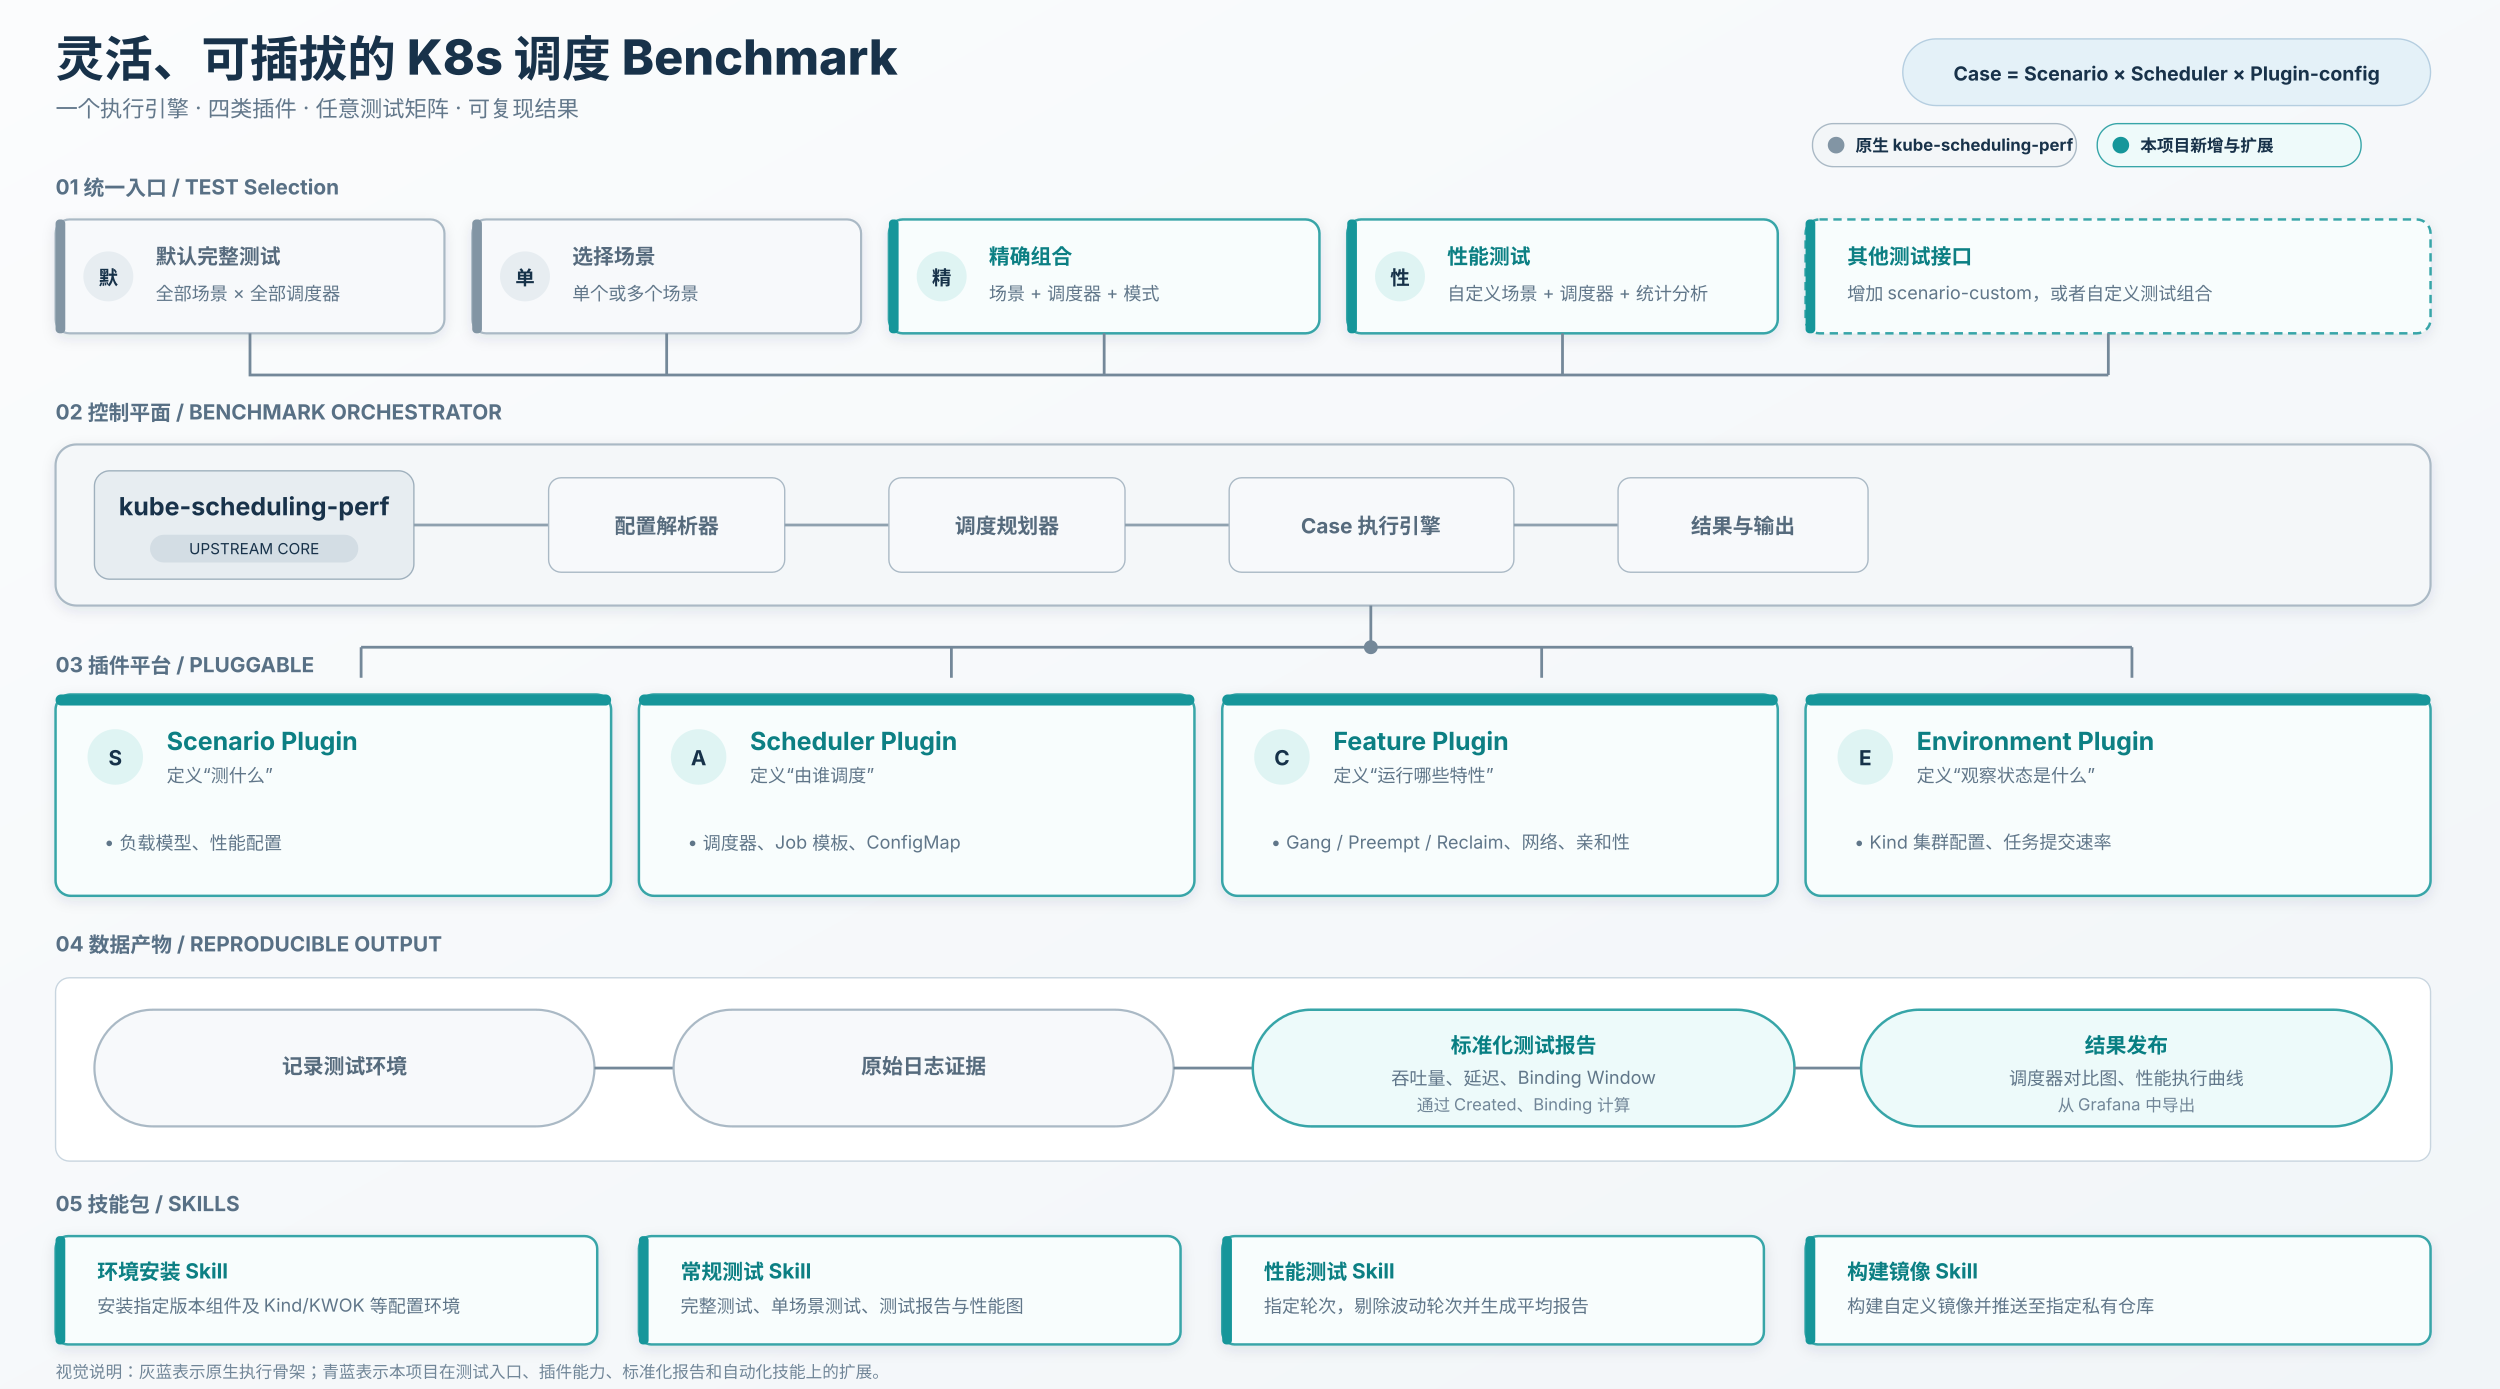
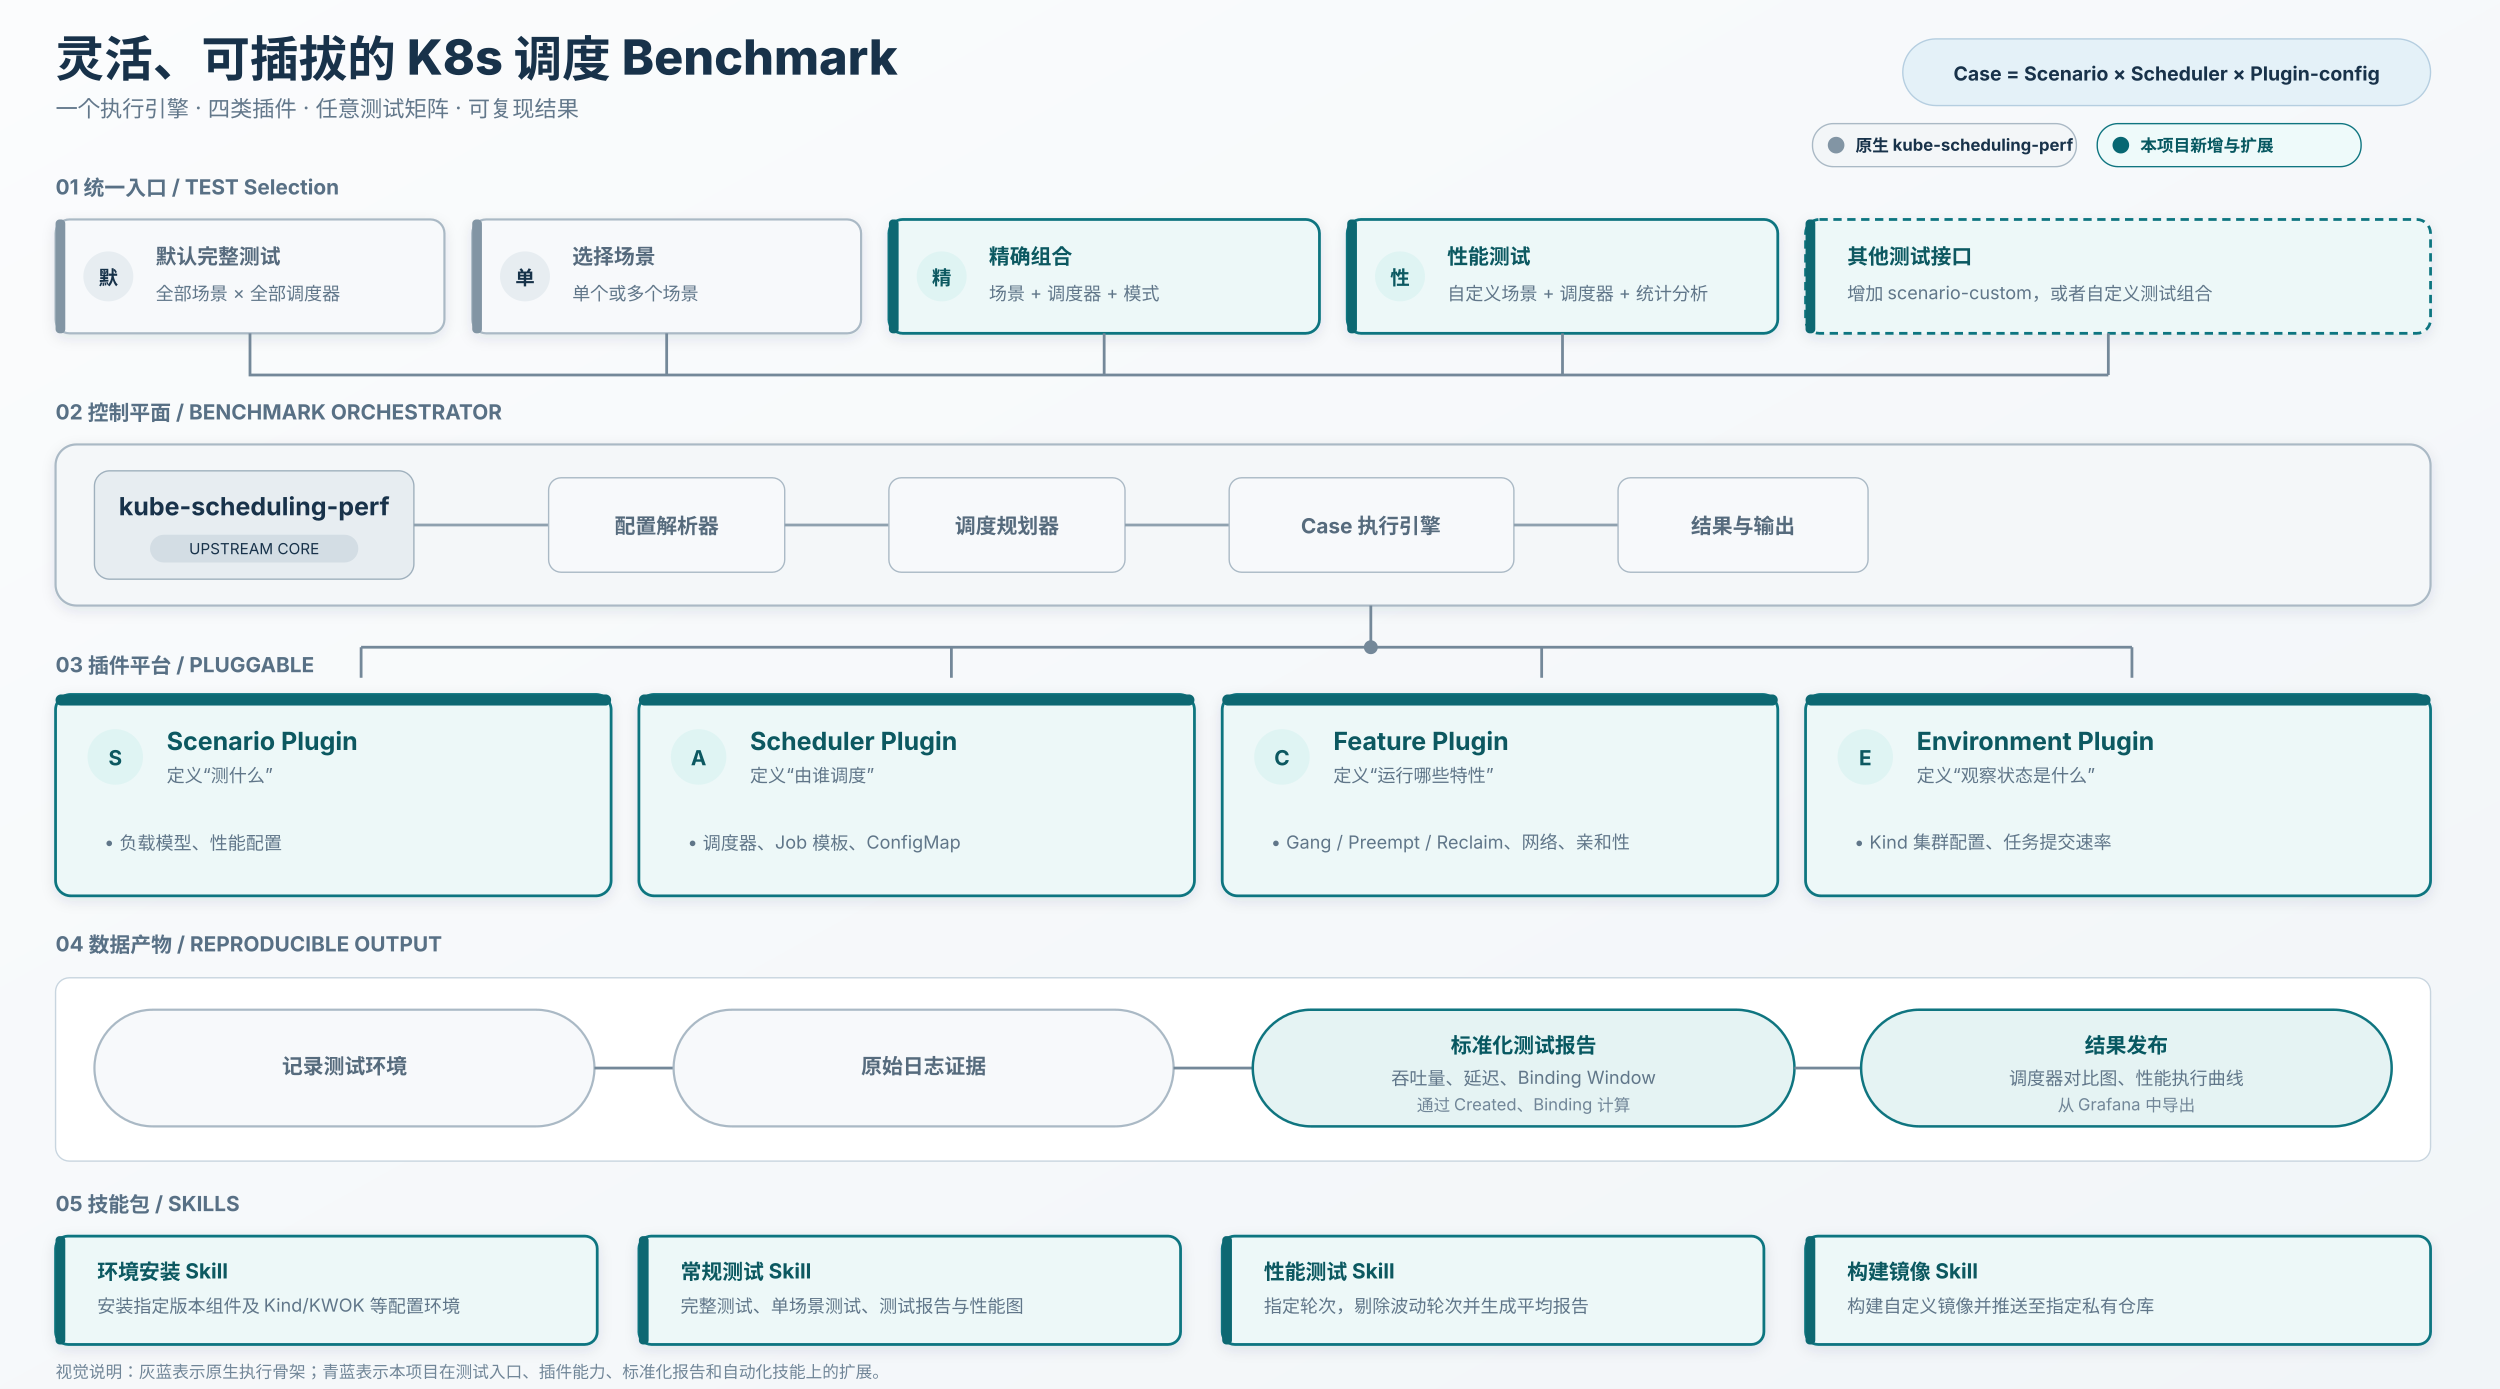
<svg xmlns="http://www.w3.org/2000/svg" width="1800" height="1000" viewBox="0 0 1800 1000" role="img" aria-labelledby="title desc">
  <defs>
    <linearGradient id="page" x1="0" y1="0" x2="1" y2="1">
      <stop stop-color="#fbfcfd" />
      <stop offset="1" stop-color="#f1f5f8" />
    </linearGradient>
    <linearGradient id="nativeBar" x1="0" y1="0" x2="1" y2="0">
      <stop stop-color="#566b7d" />
      <stop offset="1" stop-color="#718696" />
    </linearGradient>
    <filter id="shadow" x="-15%" y="-20%" width="130%" height="150%">
      <feDropShadow dx="0" dy="3" stdDeviation="5" flood-color="#17324d" flood-opacity=".10" />
    </filter>
    <marker id="arrow" viewBox="0 0 10 10" refX="9" refY="5" markerWidth="6" markerHeight="6" orient="auto">
      <path d="M0 0L10 5L0 10Z" fill="#748899" />
    </marker>
    <style>
-       text{font-family:Inter,"PingFang SC","Microsoft YaHei",sans-serif;fill:#18324a}.title{font-size:35px;font-weight:760}.subtitle{font-size:16px;fill:#63788b}.section{font-size:15px;font-weight:720;fill:#587085}.h2{font-size:18px;font-weight:740}.h3{font-size:15px;font-weight:720}.body{font-size:13px;fill:#607689}.tiny{font-size:12px;fill:#718698}.nativeText{fill:#566b7d}.customText{fill:#087f83}.nativeCard{fill:#f7f9fb;stroke:#aab9c5;stroke-width:1.6}.customCard{fill:#f8fdfd;stroke:#37a5a8;stroke-width:1.8}.wire{fill:none;stroke:#748899;stroke-width:2}.arrow{fill:none;stroke:#748899;stroke-width:2;marker-end:url(#arrow)}
+       text{font-family:Inter,"PingFang SC","Microsoft YaHei",sans-serif;fill:#18324a}.title{font-size:35px;font-weight:760}.subtitle{font-size:16px;fill:#63788b}.section{font-size:15px;font-weight:720;fill:#587085}.h2{font-size:18px;font-weight:740}.h3{font-size:15px;font-weight:720}.body{font-size:13px;fill:#607689}.tiny{font-size:12px;fill:#718698}.nativeText{fill:#566b7d}.customText{fill:#075861}.nativeCard{fill:#f7f9fb;stroke:#aab9c5;stroke-width:1.6}.customCard{fill:#edf8f8;stroke:#0f7580;stroke-width:2}.wire{fill:none;stroke:#748899;stroke-width:2}.arrow{fill:none;stroke:#748899;stroke-width:2;marker-end:url(#arrow)}[stroke="#37a5a8"]{stroke:#0f7580}[fill="#15969a"]{fill:#076772}[fill="#087f83"]{fill:#075861}[fill="#edfafa"]{fill:#e5f3f3}
    </style>
  </defs>
  <rect width="1800" height="1000" fill="url(#page)" />
  <text x="40" y="55" class="title">灵活、可插拔的 K8s 调度 Benchmark</text>
  <text x="40" y="84" class="subtitle">一个执行引擎 · 四类插件 · 任意测试矩阵 · 可复现结果</text>
  <rect x="1370" y="28" width="380" height="48" rx="24" fill="#e4f1f8" stroke="#b5cee0" />
  <text x="1560" y="58" text-anchor="middle" font-size="14" font-weight="700" fill="#285b7e">Case = Scenario × Scheduler × Plugin-config</text>
  <g transform="translate(1305 89)">
    <rect width="190" height="31" rx="15" fill="#f3f6f8" stroke="#aab9c5" />
    <circle cx="17" cy="15.5" r="6" fill="#8295a4" />
    <text x="31" y="20" font-size="12" font-weight="650" fill="#647887">原生 kube-scheduling-perf</text>
    <rect x="205" width="190" height="31" rx="15" fill="#eefafa" stroke="#37a5a8" />
    <circle cx="222" cy="15.5" r="6" fill="#15969a" />
    <text x="236" y="20" font-size="12" font-weight="650" fill="#087f83">本项目新增与扩展</text>
  </g>
  <text x="40" y="140" class="section">01 统一入口 / TEST Selection</text>
  <g filter="url(#shadow)">
    <rect x="40" y="158" width="280" height="82" rx="10" class="nativeCard" />
    <rect x="40" y="158" width="7" height="82" rx="3" fill="#8295a4" />
    <circle cx="78" cy="199" r="18" fill="#e7edf1" />
    <text x="78" y="205" text-anchor="middle" font-size="14" font-weight="740" fill="#647887">默</text>
    <text x="112" y="190" class="h3 nativeText">默认完整测试</text>
    <text x="112" y="216" class="body">全部场景 × 全部调度器</text>
    <rect x="340" y="158" width="280" height="82" rx="10" class="nativeCard" />
    <rect x="340" y="158" width="7" height="82" rx="3" fill="#8295a4" />
    <circle cx="378" cy="199" r="18" fill="#e7edf1" />
    <text x="378" y="205" text-anchor="middle" font-size="14" font-weight="740" fill="#647887">单</text>
    <text x="412" y="190" class="h3 nativeText">选择场景</text>
    <text x="412" y="216" class="body">单个或多个场景</text>
    <rect x="640" y="158" width="310" height="82" rx="10" class="customCard" />
    <rect x="640" y="158" width="7" height="82" rx="3" fill="#15969a" />
    <circle cx="678" cy="199" r="18" fill="#dff4f3" />
    <text x="678" y="205" text-anchor="middle" font-size="14" font-weight="740" fill="#087f83">精</text>
    <text x="712" y="190" class="h3 customText">精确组合</text>
    <text x="712" y="216" class="body">场景 + 调度器 + 模式</text>
    <rect x="970" y="158" width="310" height="82" rx="10" class="customCard" />
    <rect x="970" y="158" width="7" height="82" rx="3" fill="#15969a" />
    <circle cx="1008" cy="199" r="18" fill="#dff4f3" />
    <text x="1008" y="205" text-anchor="middle" font-size="14" font-weight="740" fill="#087f83">性</text>
    <text x="1042" y="190" class="h3 customText">性能测试</text>
    <text x="1042" y="216" class="body">自定义场景 + 调度器 + 统计分析</text>
    <rect x="1300" y="158" width="450" height="82" rx="10" class="customCard" stroke-dasharray="6 4" />
    <rect x="1300" y="158" width="7" height="82" rx="3" fill="#15969a" />
    <text x="1330" y="190" class="h3 customText">其他测试接口</text>
    <text x="1330" y="216" class="body">增加 scenario-custom，或者自定义测试组合</text>
  </g>
  <path d="M180 240V270H1518" class="wire" />
  <path d="M480 240V270M795 240V270M1125 240V270M1518 240V270" class="wire" />
  <text x="40" y="302" class="section">02 控制平面 / BENCHMARK ORCHESTRATOR</text>
  <rect x="40" y="320" width="1710" height="116" rx="15" fill="#f4f7f9" stroke="#aab9c5" stroke-width="1.6" filter="url(#shadow)" />
  <rect x="68" y="339" width="230" height="78" rx="11" fill="#e7edf1" stroke="#9fb0bd" />
  <text x="183" y="371" text-anchor="middle" font-size="18" font-weight="740" fill="#566b7d">kube-scheduling-perf</text>
  <rect x="108" y="385" width="150" height="20" rx="10" fill="#d3dde4" />
  <text x="183" y="399" text-anchor="middle" font-size="11" fill="#607585">UPSTREAM CORE</text>
  <path d="M298 378H395" stroke="#8fa1af" stroke-width="2" />
  <g>
    <rect x="395" y="344" width="170" height="68" rx="9" fill="#f7f9fb" stroke="#aab9c5" />
    <text x="480" y="384" text-anchor="middle" class="h3 nativeText">配置解析器</text>
    <path d="M565 378H640" stroke="#8fa1af" stroke-width="2" />
    <rect x="640" y="344" width="170" height="68" rx="9" fill="#f7f9fb" stroke="#aab9c5" />
    <text x="725" y="384" text-anchor="middle" class="h3 nativeText">调度规划器</text>
    <path d="M810 378H885" stroke="#8fa1af" stroke-width="2" />
    <rect x="885" y="344" width="205" height="68" rx="9" fill="#f7f9fb" stroke="#aab9c5" />
    <text x="987" y="384" text-anchor="middle" class="h3 nativeText">Case 执行引擎</text>
    <path d="M1090 378H1165" stroke="#8fa1af" stroke-width="2" />
    <rect x="1165" y="344" width="180" height="68" rx="9" fill="#f7f9fb" stroke="#aab9c5" />
    <text x="1255" y="384" text-anchor="middle" class="h3 nativeText">结果与输出</text>
  </g>
  <path d="M987 436V466" class="wire" />
  <circle cx="987" cy="466" r="5" fill="#748899" />
  <path d="M260 466H1535" class="wire" />
  <path d="M260 466V488M685 466V488M1110 466V488M1535 466V488" class="wire" />
  <text x="40" y="484" class="section">03 插件平台 / PLUGGABLE</text>
  <g filter="url(#shadow)">
    <rect x="40" y="500" width="400" height="145" rx="11" class="customCard" />
    <rect x="40" y="500" width="400" height="8" rx="4" fill="#15969a" />
    <circle cx="83" cy="545" r="20" fill="#dff4f3" />
    <text x="83" y="551" text-anchor="middle" font-size="15" font-weight="740" fill="#087f83">S</text>
    <text x="120" y="540" class="h2 customText">Scenario Plugin</text>
    <text x="120" y="563" class="body">定义“测什么”</text>
    <text x="75" y="611" class="body">• 负载模型、性能配置</text>
    <rect x="460" y="500" width="400" height="145" rx="11" class="customCard" />
    <rect x="460" y="500" width="400" height="8" rx="4" fill="#15969a" />
    <circle cx="503" cy="545" r="20" fill="#dff4f3" />
    <text x="503" y="551" text-anchor="middle" font-size="15" font-weight="740" fill="#087f83">A</text>
    <text x="540" y="540" class="h2 customText">Scheduler Plugin</text>
    <text x="540" y="563" class="body">定义“由谁调度”</text>
    <text x="495" y="611" class="body">• 调度器、Job 模板、ConfigMap</text>
    <rect x="880" y="500" width="400" height="145" rx="11" class="customCard" />
    <rect x="880" y="500" width="400" height="8" rx="4" fill="#15969a" />
    <circle cx="923" cy="545" r="20" fill="#dff4f3" />
    <text x="923" y="551" text-anchor="middle" font-size="15" font-weight="740" fill="#087f83">C</text>
    <text x="960" y="540" class="h2 customText">Feature Plugin</text>
    <text x="960" y="563" class="body">定义“运行哪些特性”</text>
    <text x="915" y="611" class="body">• Gang / Preempt / Reclaim、网络、亲和性</text>
    <rect x="1300" y="500" width="450" height="145" rx="11" class="customCard" />
    <rect x="1300" y="500" width="450" height="8" rx="4" fill="#15969a" />
    <circle cx="1343" cy="545" r="20" fill="#dff4f3" />
    <text x="1343" y="551" text-anchor="middle" font-size="15" font-weight="740" fill="#087f83">E</text>
    <text x="1380" y="540" class="h2 customText">Environment Plugin</text>
    <text x="1380" y="563" class="body">定义“观察状态是什么”</text>
    <text x="1335" y="611" class="body">• Kind 集群配置、任务提交速率</text>
  </g>
  <text x="40" y="685" class="section">04 数据产物 / REPRODUCIBLE OUTPUT</text>
  <rect x="40" y="704" width="1710" height="132" rx="10" fill="#fff" stroke="#c8d5df" />
  <rect x="68" y="727" width="360" height="84" rx="42" class="nativeCard" />
  <text x="248" y="773" text-anchor="middle" class="h3 nativeText">记录测试环境</text>
  <path d="M428 769H485" class="wire" />
  <rect x="485" y="727" width="360" height="84" rx="42" class="nativeCard" />
  <text x="665" y="773" text-anchor="middle" class="h3 nativeText">原始日志证据</text>
  <path d="M845 769H902" class="wire" />
  <rect x="902" y="727" width="390" height="84" rx="42" fill="#edfafa" stroke="#37a5a8" stroke-width="1.8" />
  <text x="1097" y="758" text-anchor="middle" class="h3 customText">标准化测试报告</text>
  <text x="1097" y="781" text-anchor="middle" class="body">吞吐量、延迟、Binding Window</text>
  <text x="1097" y="800" text-anchor="middle" class="tiny">通过 Created、Binding 计算</text>
  <path d="M1292 769H1340" class="wire" />
  <rect x="1340" y="727" width="382" height="84" rx="42" fill="#edfafa" stroke="#37a5a8" stroke-width="1.8" />
  <text x="1531" y="758" text-anchor="middle" class="h3 customText">结果发布</text>
  <text x="1531" y="781" text-anchor="middle" class="body">调度器对比图、性能执行曲线</text>
  <text x="1531" y="800" text-anchor="middle" class="tiny">从 Grafana 中导出</text>
  <text x="40" y="872" class="section">05 技能包 / SKILLS</text>
  <g filter="url(#shadow)">
    <rect x="40" y="890" width="390" height="78" rx="9" class="customCard" />
    <rect x="40" y="890" width="7" height="78" rx="3" fill="#15969a" />
    <text x="70" y="921" class="h3 customText">环境安装 Skill</text>
    <text x="70" y="945" class="body">安装指定版本组件及 Kind/KWOK 等配置环境</text>
    <rect x="460" y="890" width="390" height="78" rx="9" class="customCard" />
    <rect x="460" y="890" width="7" height="78" rx="3" fill="#15969a" />
    <text x="490" y="921" class="h3 customText">常规测试 Skill</text>
    <text x="490" y="945" class="body">完整测试、单场景测试、测试报告与性能图</text>
    <rect x="880" y="890" width="390" height="78" rx="9" class="customCard" />
    <rect x="880" y="890" width="7" height="78" rx="3" fill="#15969a" />
    <text x="910" y="921" class="h3 customText">性能测试 Skill</text>
    <text x="910" y="945" class="body">指定轮次，剔除波动轮次并生成平均报告</text>
    <rect x="1300" y="890" width="450" height="78" rx="9" class="customCard" />
    <rect x="1300" y="890" width="7" height="78" rx="3" fill="#15969a" />
    <text x="1330" y="921" class="h3 customText">构建镜像 Skill</text>
    <text x="1330" y="945" class="body">构建自定义镜像并推送至指定私有仓库</text>
  </g>
  <text x="40" y="992" class="tiny">视觉说明：灰蓝表示原生执行骨架；青蓝表示本项目在测试入口、插件能力、标准化报告和自动化技能上的扩展。</text>
</svg>
